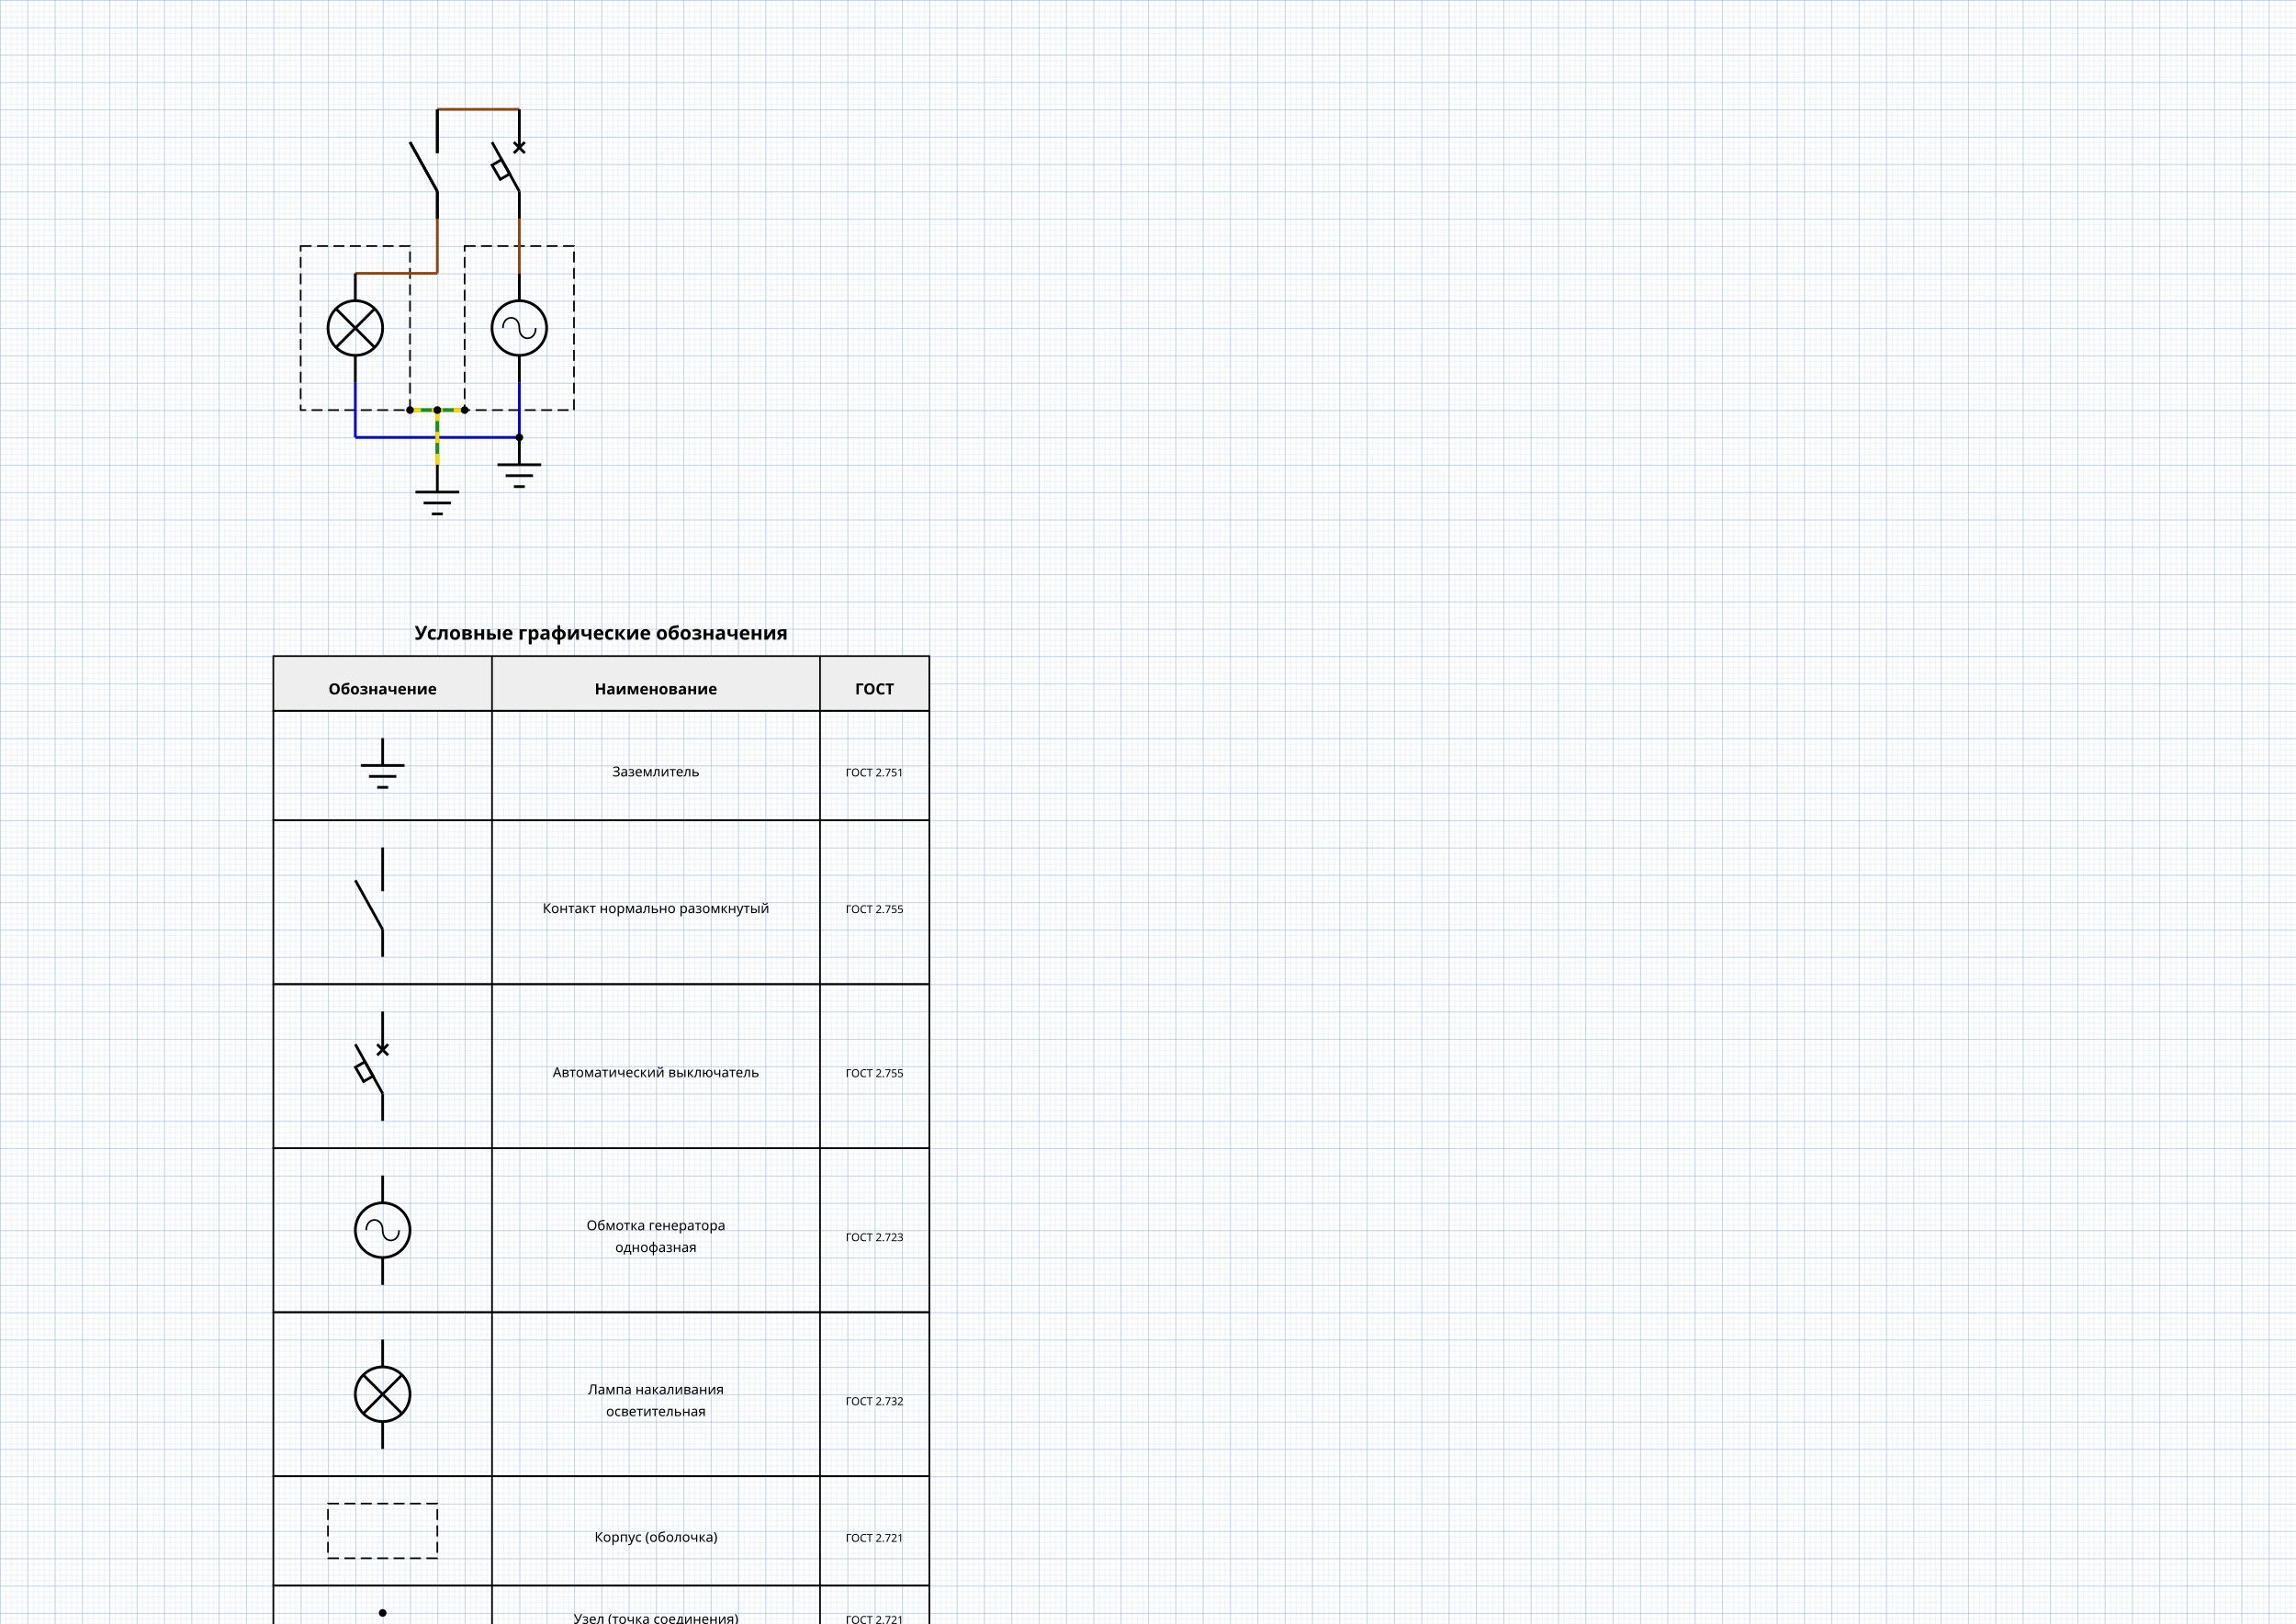
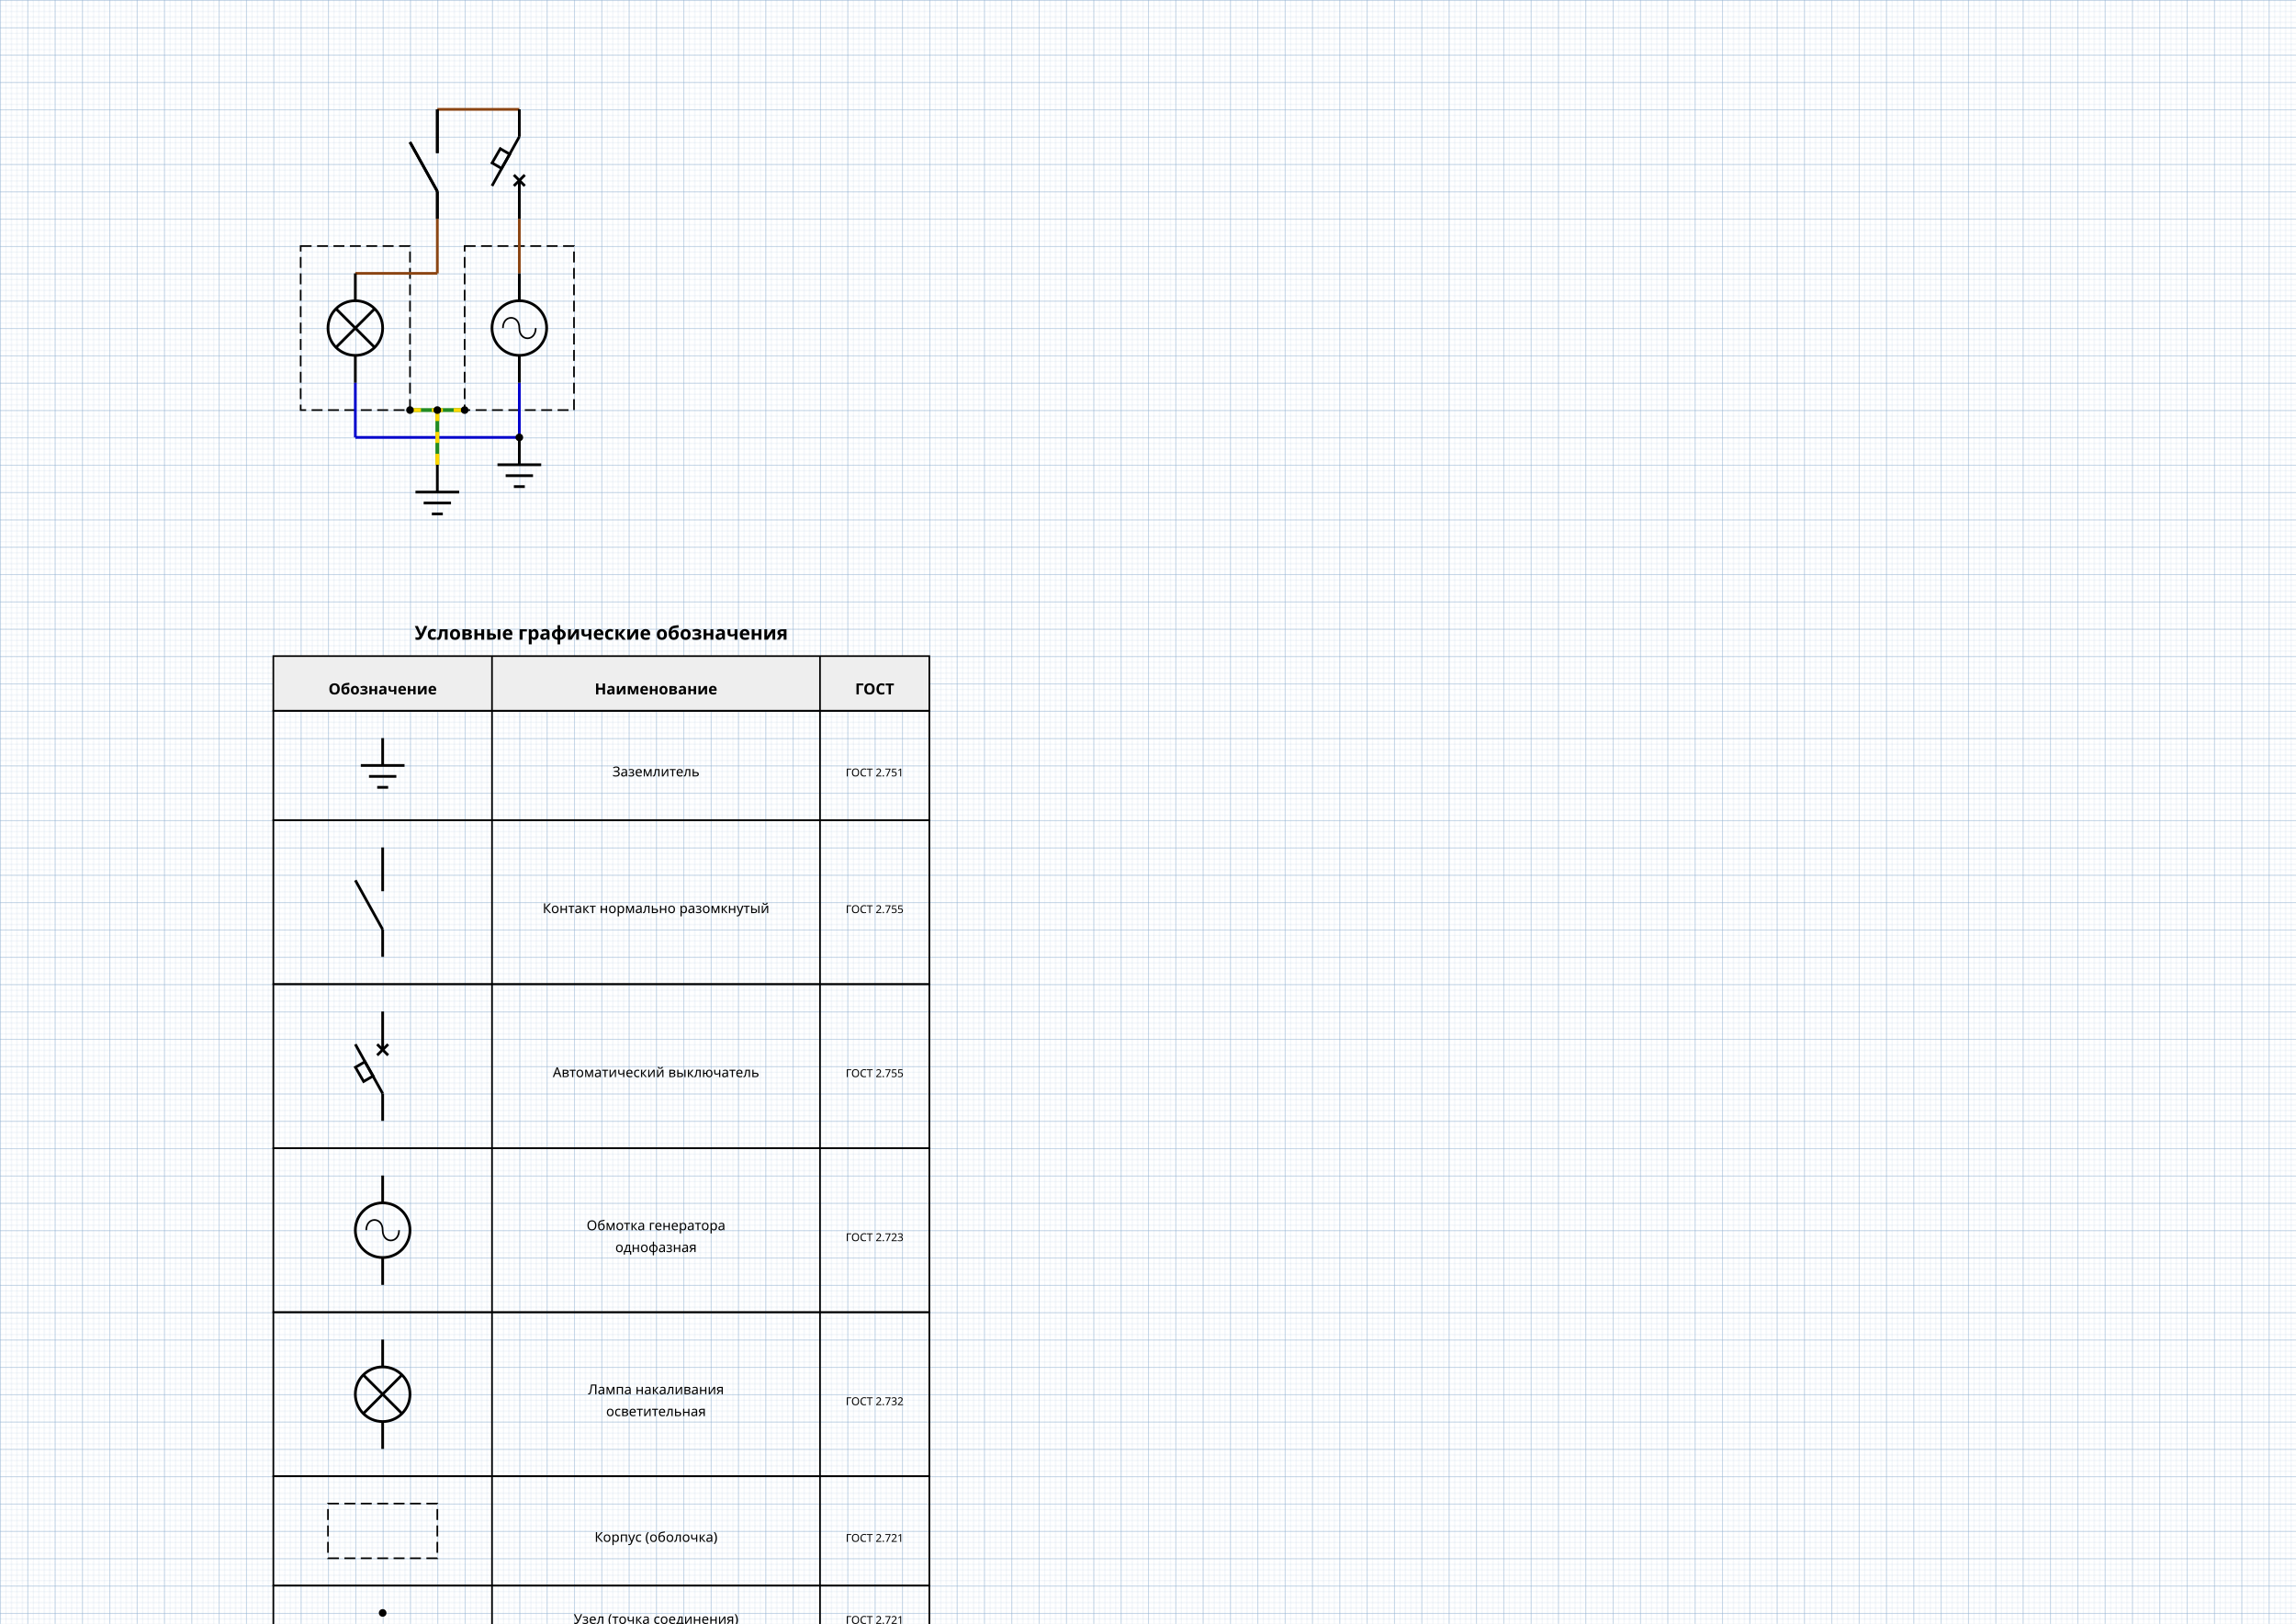
<svg xmlns="http://www.w3.org/2000/svg" width="420mm" height="297mm" viewBox="0 0 420 297">
  <rect width="420" height="297" fill="white" />
  <defs>
    <pattern id="mm1" width="1" height="1" patternUnits="userSpaceOnUse">
      <line x1="0" y1="0" x2="0" y2="1" stroke="#c8d8e8" stroke-width="0.1" />
      <line x1="0" y1="0" x2="1" y2="0" stroke="#c8d8e8" stroke-width="0.1" />
    </pattern>
    <pattern id="mm5" width="5" height="5" patternUnits="userSpaceOnUse">
      <rect width="5" height="5" fill="url(#mm1)" />
      <line x1="0" y1="0" x2="0" y2="5" stroke="#90b0d0" stroke-width="0.15" />
      <line x1="0" y1="0" x2="5" y2="0" stroke="#90b0d0" stroke-width="0.15" />
    </pattern>
    <symbol id="ugo-node" overflow="visible">
      <circle cx="0" cy="0" r="0.7" fill="black" stroke="none" />
    </symbol>
    <symbol id="ugo-ground" overflow="visible">
      <g stroke="black" stroke-width="0.5">
        <line x1="0" y1="0" x2="0" y2="5" />
        <line x1="-4" y1="5" x2="4" y2="5" />
        <line x1="-2.5" y1="7" x2="2.5" y2="7" />
        <line x1="-1" y1="9" x2="1" y2="9" />
      </g>
    </symbol>
    <symbol id="ugo-contact" overflow="visible">
      <g stroke="black" stroke-width="0.5" fill="none">
        <line x1="0" y1="0" x2="0" y2="8" />
        <line x1="0" y1="15" x2="-5" y2="6" />
        <line x1="0" y1="15" x2="0" y2="20" />
      </g>
    </symbol>
    <symbol id="ugo-breaker" overflow="visible">
      <g stroke="black" stroke-width="0.5" fill="none">
        <line x1="0" y1="0" x2="0" y2="7" />
        <line x1="-1" y1="6" x2="1" y2="8" />
        <line x1="-1" y1="8" x2="1" y2="6" />
        <line x1="0" y1="15" x2="-5" y2="6" />
        <rect x="-2" y="-1.5" width="2" height="3" fill="none" stroke="black" stroke-width="0.5" transform="translate(-2.5, 10.5) rotate(-30)" />
        <line x1="0" y1="15" x2="0" y2="20" />
      </g>
    </symbol>
    <symbol id="ugo-generator" overflow="visible">
      <g stroke="black" stroke-width="0.5" fill="none">
        <line x1="0" y1="0" x2="0" y2="5" />
        <circle cx="0" cy="10" r="5" />
        <path d="M-3,10 C-3,7.5 0,7.5 0,10 S3,12.5 3,10" stroke-width="0.3" />
        <line x1="0" y1="15" x2="0" y2="20" />
      </g>
    </symbol>
    <symbol id="ugo-lamp" overflow="visible">
      <g stroke="black" stroke-width="0.5" fill="none">
        <line x1="0" y1="0" x2="0" y2="5" />
        <circle cx="0" cy="10" r="5" />
        <line x1="-3.5" y1="6.5" x2="3.5" y2="13.5" />
        <line x1="3.5" y1="6.5" x2="-3.5" y2="13.5" />
        <line x1="0" y1="15" x2="0" y2="20" />
      </g>
    </symbol>
  </defs>
  <rect width="420" height="297" fill="url(#mm5)" />
  <rect x="55" y="45" width="20" height="30" fill="none" stroke="black" stroke-width="0.3" stroke-dasharray="2,1" />
  <rect x="85" y="45" width="20" height="30" fill="none" stroke="black" stroke-width="0.3" stroke-dasharray="2,1" />
  <g stroke="#8B4513" stroke-width="0.5">
    <line x1="65" y1="50" x2="80" y2="50" />
    <line x1="80" y1="50" x2="80" y2="40" />
    <line x1="80" y1="20" x2="95" y2="20" />
    <line x1="95" y1="40" x2="95" y2="50" />
  </g>
  <use href="#ugo-contact" x="80" y="20" />
-   <use href="#ugo-breaker" x="95" y="20" />
+   <g transform="translate(95, 30) scale(1, -1) translate(-95, -30)">
+     <use href="#ugo-breaker" x="95" y="20" />
+   </g>
  <g stroke="#0000CC" stroke-width="0.5">
    <line x1="65" y1="80" x2="95" y2="80" />
    <line x1="65" y1="70" x2="65" y2="80" />
    <line x1="95" y1="70" x2="95" y2="80" />
  </g>
  <use href="#ugo-node" x="95" y="80" />
  <g stroke-width="0.7">
    <line x1="75" y1="75" x2="85" y2="75" stroke="#228B22" />
    <line x1="80" y1="75" x2="80" y2="85" stroke="#228B22" />
    <line x1="75" y1="75" x2="85" y2="75" stroke="#FFD700" stroke-dasharray="2,2" />
    <line x1="80" y1="75" x2="80" y2="85" stroke="#FFD700" stroke-dasharray="2,2" />
  </g>
  <use href="#ugo-node" x="75" y="75" />
  <use href="#ugo-node" x="80" y="75" />
  <use href="#ugo-node" x="85" y="75" />
  <use href="#ugo-generator" x="95" y="50" />
  <use href="#ugo-lamp" x="65" y="50" />
  <use href="#ugo-contact" x="80" y="20" />
  <use href="#ugo-ground" x="95" y="80" />
  <use href="#ugo-ground" x="80" y="85" />
  <g transform="translate(50, 120)" stroke="black" stroke-width="0.3" font-family="sans-serif">
    <text x="60" y="-3" font-size="3.5" font-weight="bold" text-anchor="middle" stroke="none" fill="black">Условные графические обозначения</text>
    <rect x="0" y="0" width="120" height="10" fill="#eee" stroke="black" />
    <text x="20" y="7" font-size="2.8" text-anchor="middle" stroke="none" fill="black" font-weight="bold">Обозначение</text>
    <text x="70" y="7" font-size="2.8" text-anchor="middle" stroke="none" fill="black" font-weight="bold">Наименование</text>
    <text x="110" y="7" font-size="2.8" text-anchor="middle" stroke="none" fill="black" font-weight="bold">ГОСТ</text>
    <line x1="40" y1="0" x2="40" y2="10" />
    <line x1="100" y1="0" x2="100" y2="10" />
    <rect x="0" y="10" width="120" height="20" fill="none" stroke="black" />
    <line x1="40" y1="10" x2="40" y2="30" />
    <line x1="100" y1="10" x2="100" y2="30" />
    <use href="#ugo-ground" x="20" y="15" />
    <text x="70" y="22" font-size="2.5" text-anchor="middle" stroke="none" fill="black">Заземлитель</text>
    <text x="110" y="22" font-size="2" text-anchor="middle" stroke="none" fill="black">ГОСТ 2.751</text>
    <rect x="0" y="30" width="120" height="30" fill="none" stroke="black" />
    <line x1="40" y1="30" x2="40" y2="60" />
    <line x1="100" y1="30" x2="100" y2="60" />
    <use href="#ugo-contact" x="20" y="35" />
    <text x="70" y="47" font-size="2.5" text-anchor="middle" stroke="none" fill="black">Контакт нормально разомкнутый</text>
    <text x="110" y="47" font-size="2" text-anchor="middle" stroke="none" fill="black">ГОСТ 2.755</text>
    <rect x="0" y="60" width="120" height="30" fill="none" stroke="black" />
    <line x1="40" y1="60" x2="40" y2="90" />
    <line x1="100" y1="60" x2="100" y2="90" />
    <use href="#ugo-breaker" x="20" y="65" />
    <text x="70" y="77" font-size="2.5" text-anchor="middle" stroke="none" fill="black">Автоматический выключатель</text>
    <text x="110" y="77" font-size="2" text-anchor="middle" stroke="none" fill="black">ГОСТ 2.755</text>
    <rect x="0" y="90" width="120" height="30" fill="none" stroke="black" />
    <line x1="40" y1="90" x2="40" y2="120" />
    <line x1="100" y1="90" x2="100" y2="120" />
    <use href="#ugo-generator" x="20" y="95" />
    <text x="70" y="105" font-size="2.5" text-anchor="middle" stroke="none" fill="black">Обмотка генератора</text>
    <text x="70" y="109" font-size="2.5" text-anchor="middle" stroke="none" fill="black">однофазная</text>
    <text x="110" y="107" font-size="2" text-anchor="middle" stroke="none" fill="black">ГОСТ 2.723</text>
    <rect x="0" y="120" width="120" height="30" fill="none" stroke="black" />
    <line x1="40" y1="120" x2="40" y2="150" />
    <line x1="100" y1="120" x2="100" y2="150" />
    <use href="#ugo-lamp" x="20" y="125" />
    <text x="70" y="135" font-size="2.5" text-anchor="middle" stroke="none" fill="black">Лампа накаливания</text>
    <text x="70" y="139" font-size="2.5" text-anchor="middle" stroke="none" fill="black">осветительная</text>
    <text x="110" y="137" font-size="2" text-anchor="middle" stroke="none" fill="black">ГОСТ 2.732</text>
    <rect x="0" y="150" width="120" height="20" fill="none" stroke="black" />
    <line x1="40" y1="150" x2="40" y2="170" />
    <line x1="100" y1="150" x2="100" y2="170" />
    <rect x="10" y="155" width="20" height="10" fill="none" stroke="black" stroke-dasharray="2,1" />
    <text x="70" y="162" font-size="2.5" text-anchor="middle" stroke="none" fill="black">Корпус (оболочка)</text>
    <text x="110" y="162" font-size="2" text-anchor="middle" stroke="none" fill="black">ГОСТ 2.721</text>
    <rect x="0" y="170" width="120" height="10" fill="none" stroke="black" />
    <line x1="40" y1="170" x2="40" y2="180" />
    <line x1="100" y1="170" x2="100" y2="180" />
    <use href="#ugo-node" x="20" y="175" />
    <text x="70" y="177" font-size="2.5" text-anchor="middle" stroke="none" fill="black">Узел (точка соединения)</text>
    <text x="110" y="177" font-size="2" text-anchor="middle" stroke="none" fill="black">ГОСТ 2.721</text>
  </g>
</svg>
